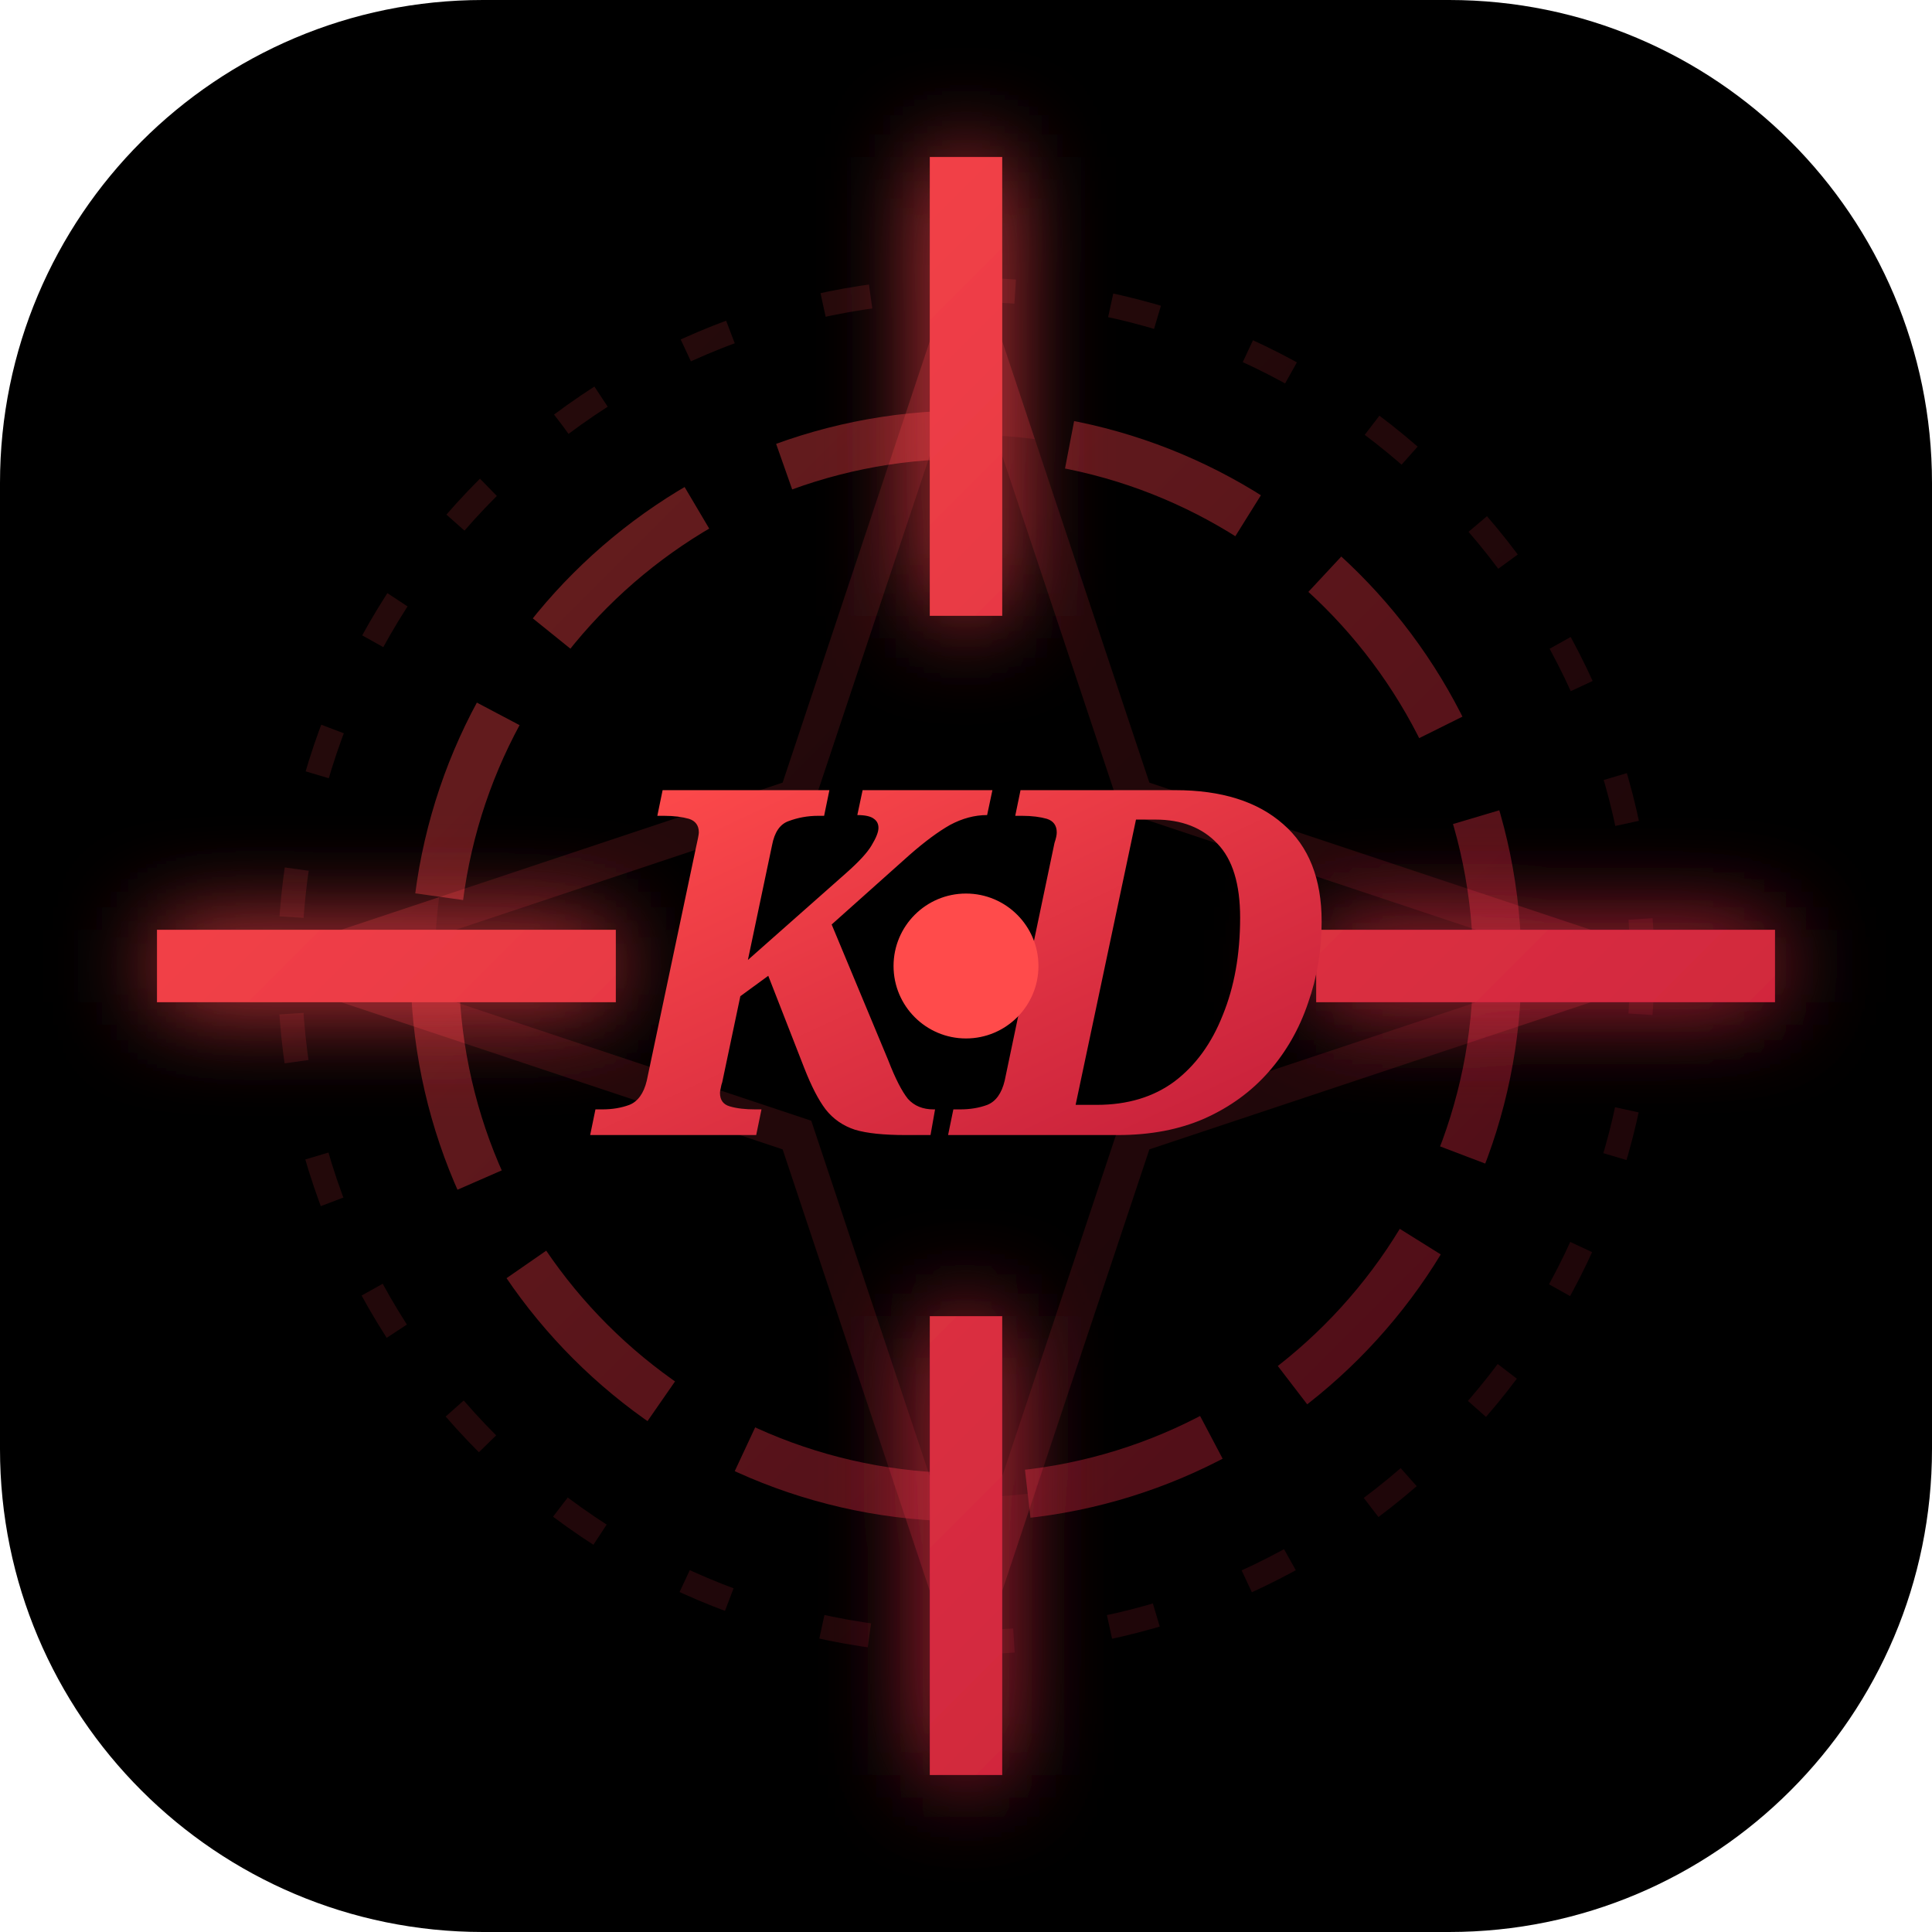
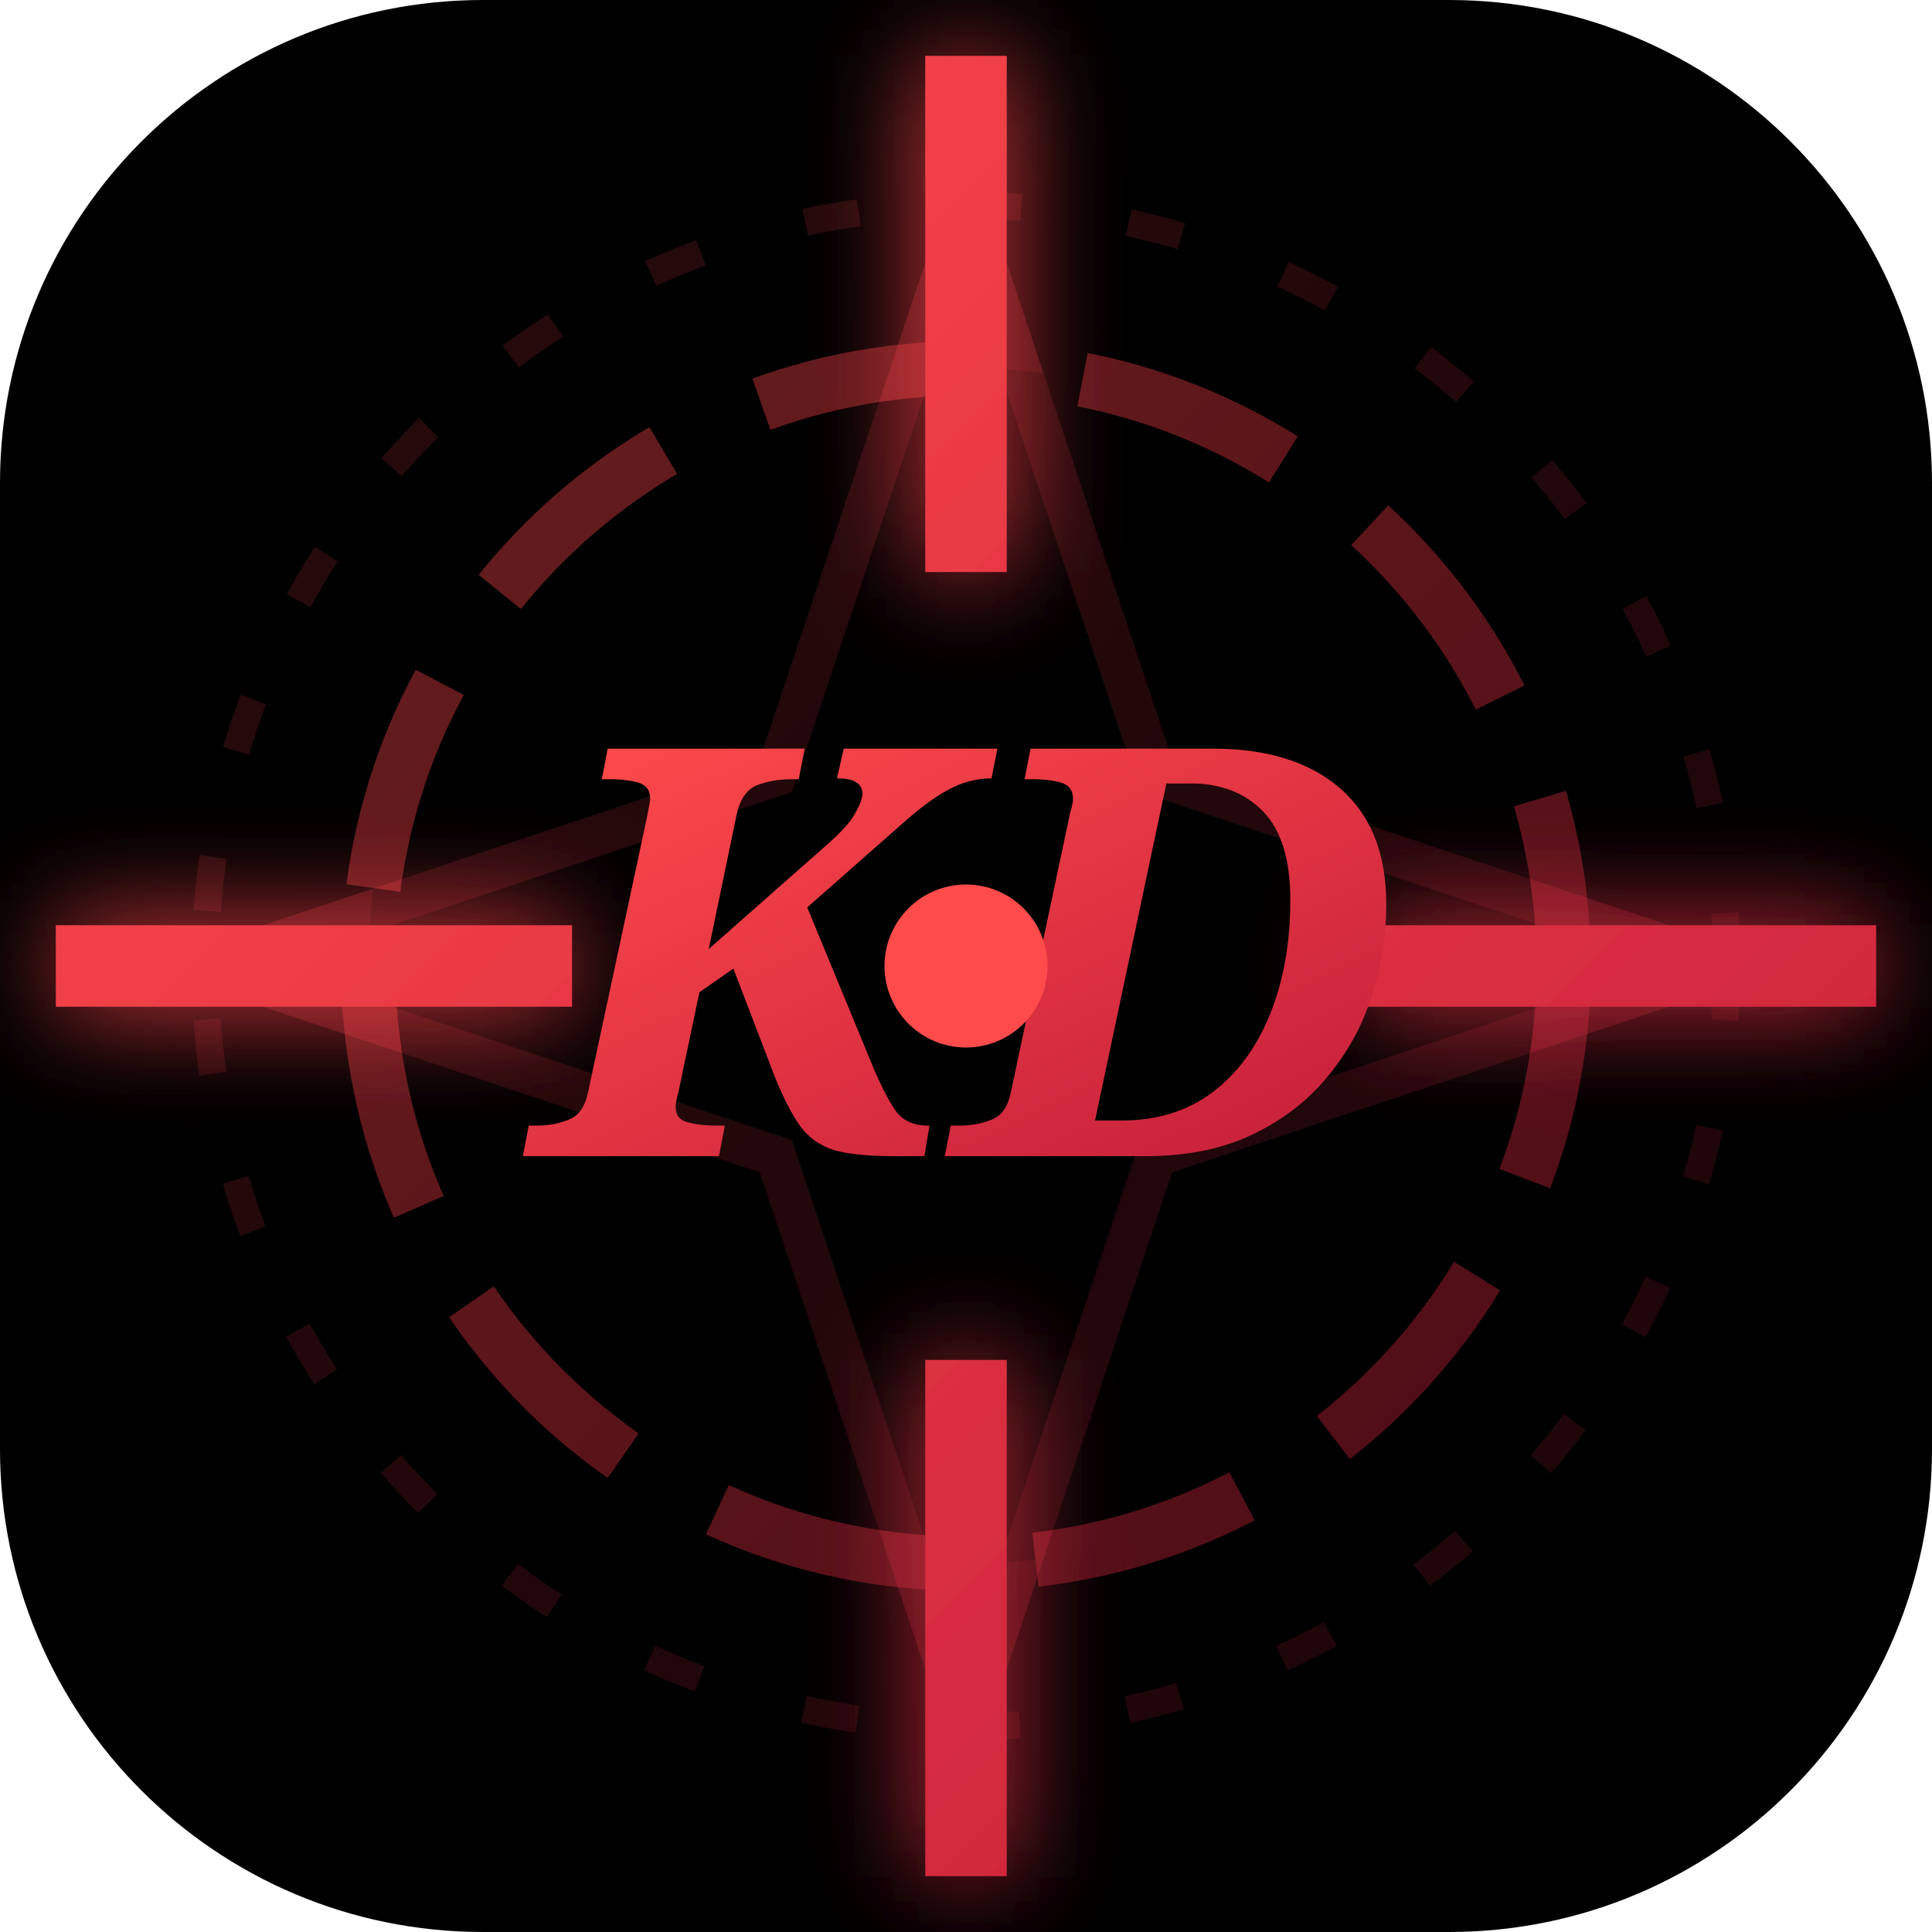
<svg xmlns="http://www.w3.org/2000/svg" viewBox="0 0 40 40">
  <defs>
    <linearGradient id="brandGrad" x1="0%" y1="0%" x2="100%" y2="100%">
      <stop offset="0%" stop-color="#ff4b4b" />
      <stop offset="100%" stop-color="#c41e3a" />
    </linearGradient>
    <filter id="brandGlow" x="-50%" y="-50%" width="200%" height="200%">
      <feGaussianBlur stdDeviation="1" result="coloredBlur" />
      <feMerge>
        <feMergeNode in="coloredBlur" />
        <feMergeNode in="SourceGraphic" />
      </feMerge>
    </filter>
  </defs>
  <rect width="40" height="40" rx="10" fill="#000" />
-   <g transform="translate(4, 4)">
+   <g transform="translate(2, 2) scale(1.125)">
    {/* Mandala-Reticle Fusion Geometry */}
    <path d="M16 2 L19.5 12.5 L30 16 L19.5 19.5 L16 30 L12.5 19.5 L2 16 L12.5 12.5 Z" stroke="url(#brandGrad)" stroke-width="0.75" opacity="0.3" />
    <circle cx="16" cy="16" r="14" stroke="url(#brandGrad)" stroke-width="0.5" opacity="0.15" stroke-dasharray="1 2" />
    <circle cx="16" cy="16" r="11" stroke="url(#brandGrad)" stroke-width="1" opacity="0.4" stroke-dasharray="4 2" />

    {/* Reticle Crosshairs */}
    <path d="M16 0 L16 8 M16 24 L16 32 M0 16 L8 16 M24 16 L32 16" stroke="url(#brandGrad)" stroke-width="1.5" stroke-linecap="square" filter="url(#brandGlow)" />

    {/* KD Initials */}
-     <text x="16" y="19.5" fill="url(#brandGrad)" font-size="10" font-weight="700" text-anchor="middle" style="font-family: Georgia, serif; font-style: italic;">
+     <text x="16" y="19.5" fill="url(#brandGrad)" font-size="10.5" font-weight="700" text-anchor="middle" style="font-family: Georgia, serif; font-style: italic;">
      KD
    </text>
    <circle cx="16" cy="16" r="1.5" fill="#ff4b4b" />
  </g>
</svg>
